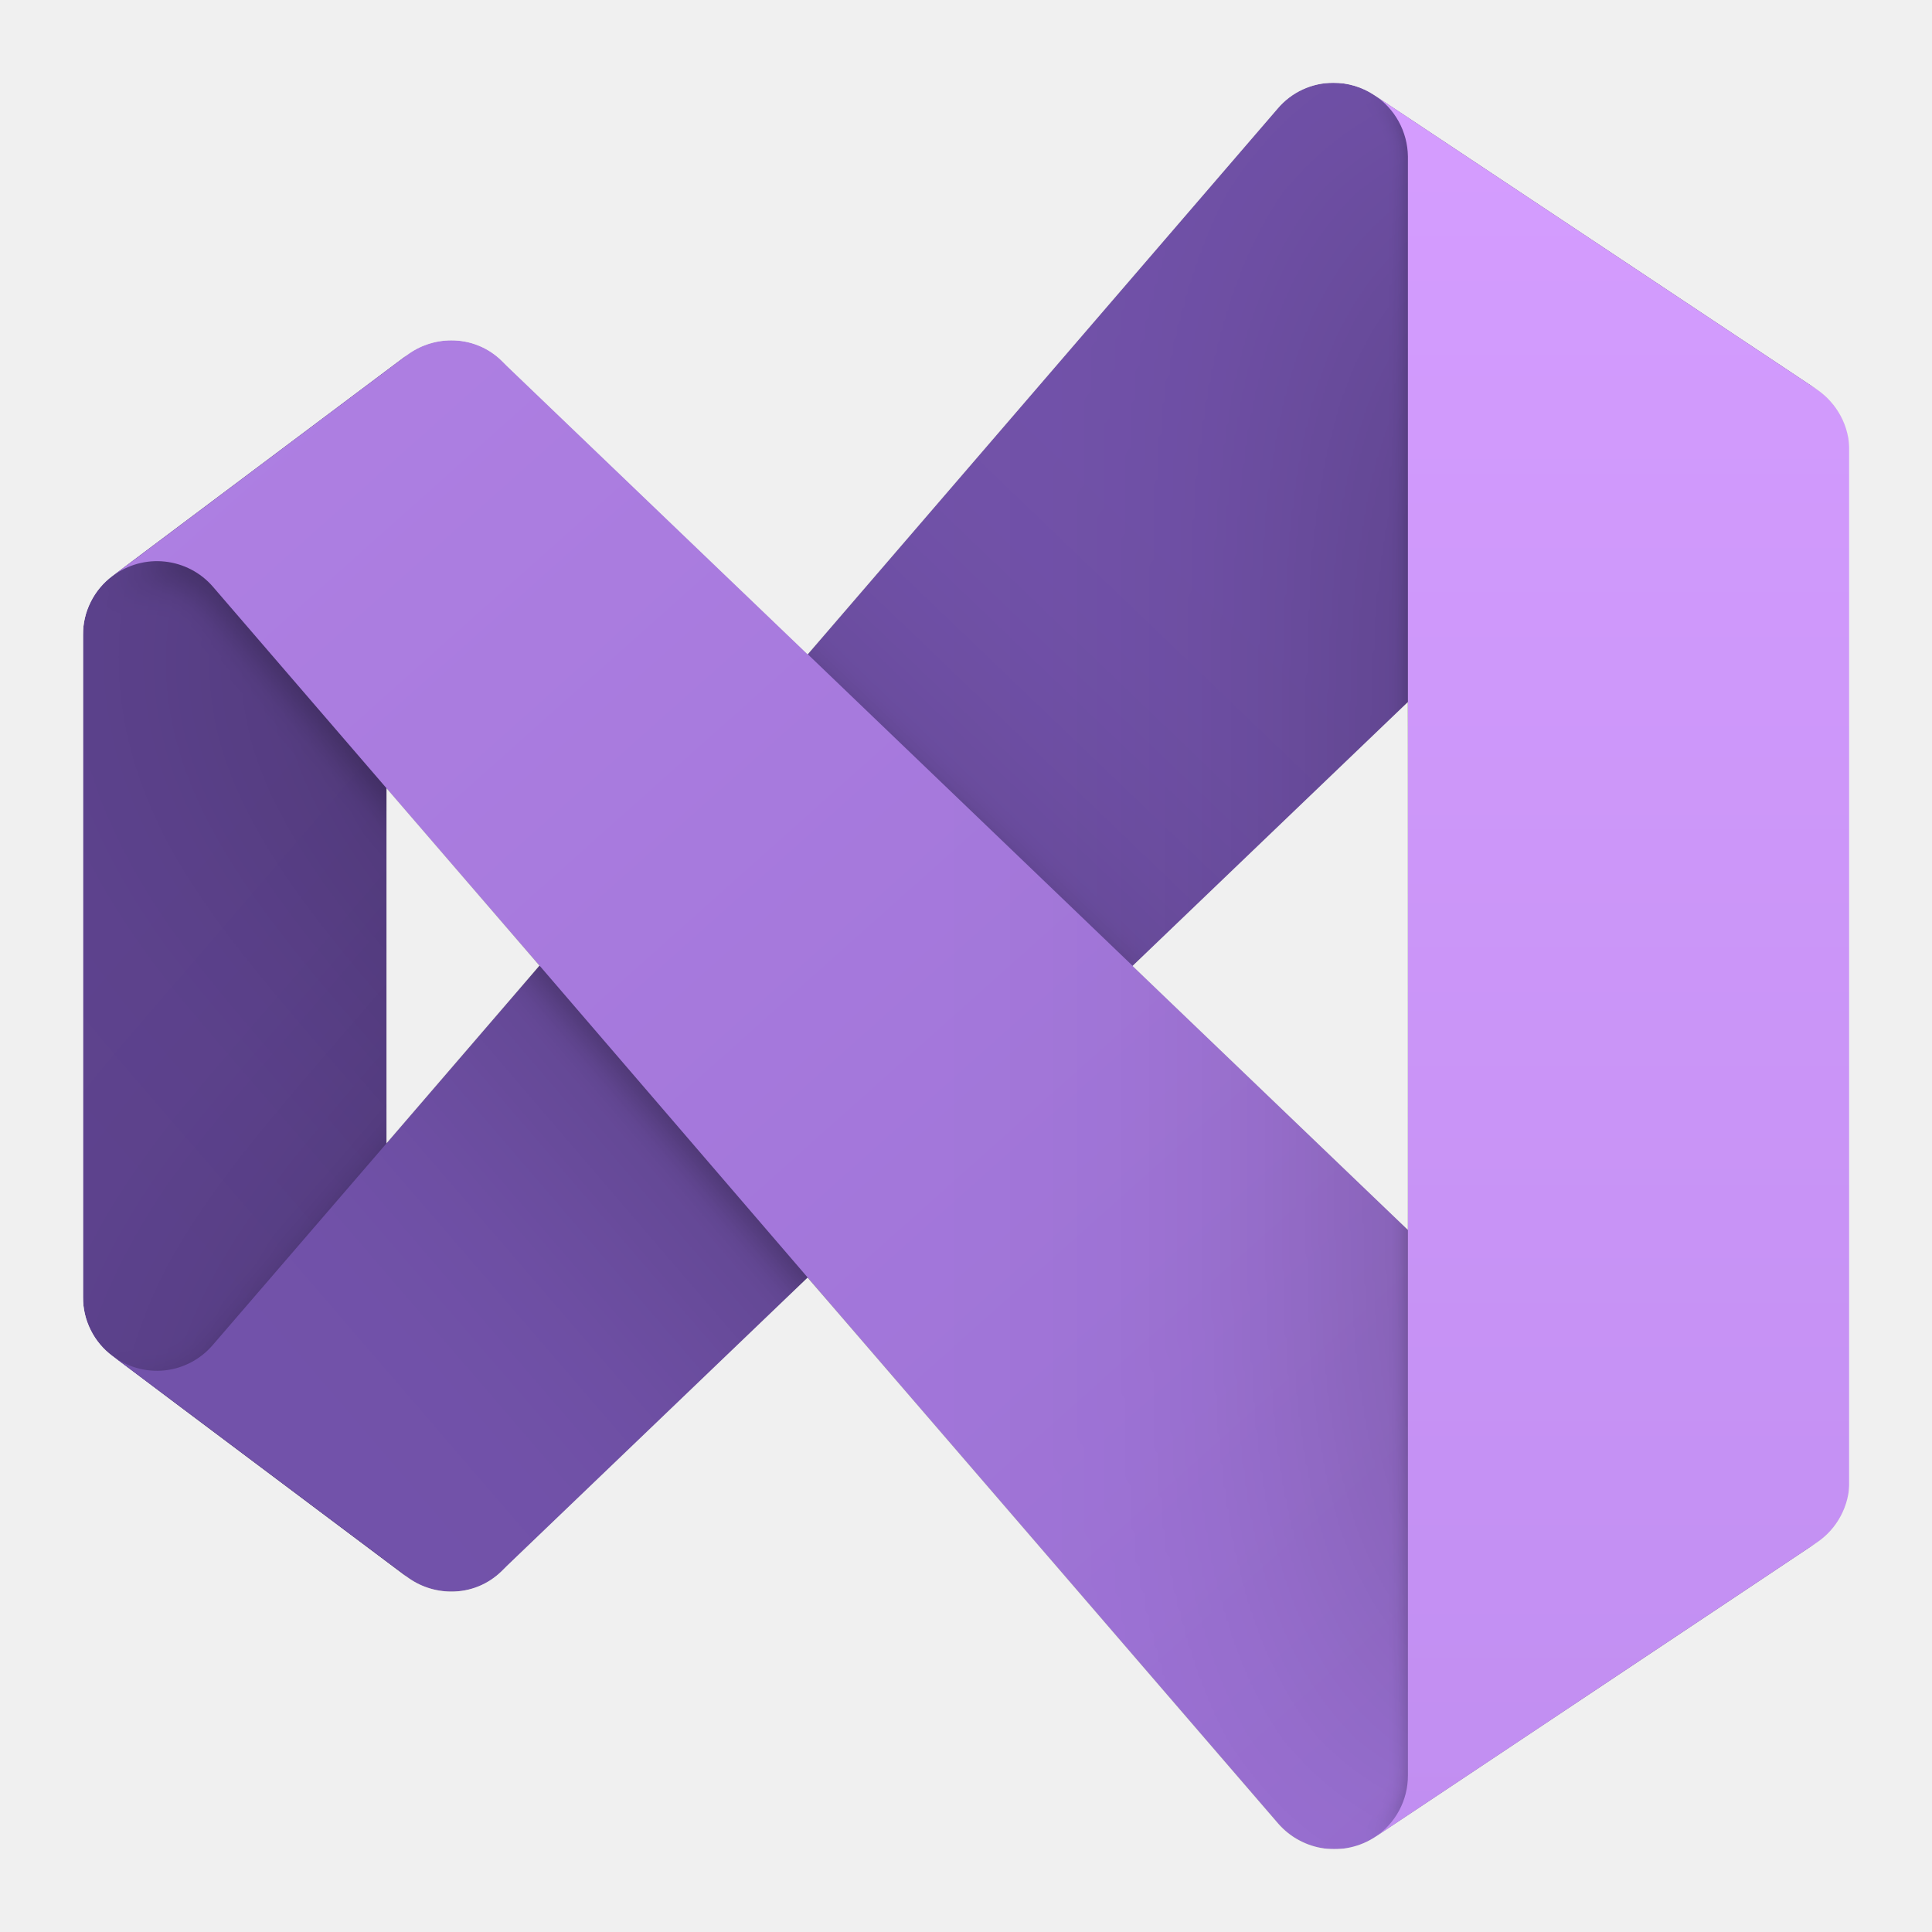
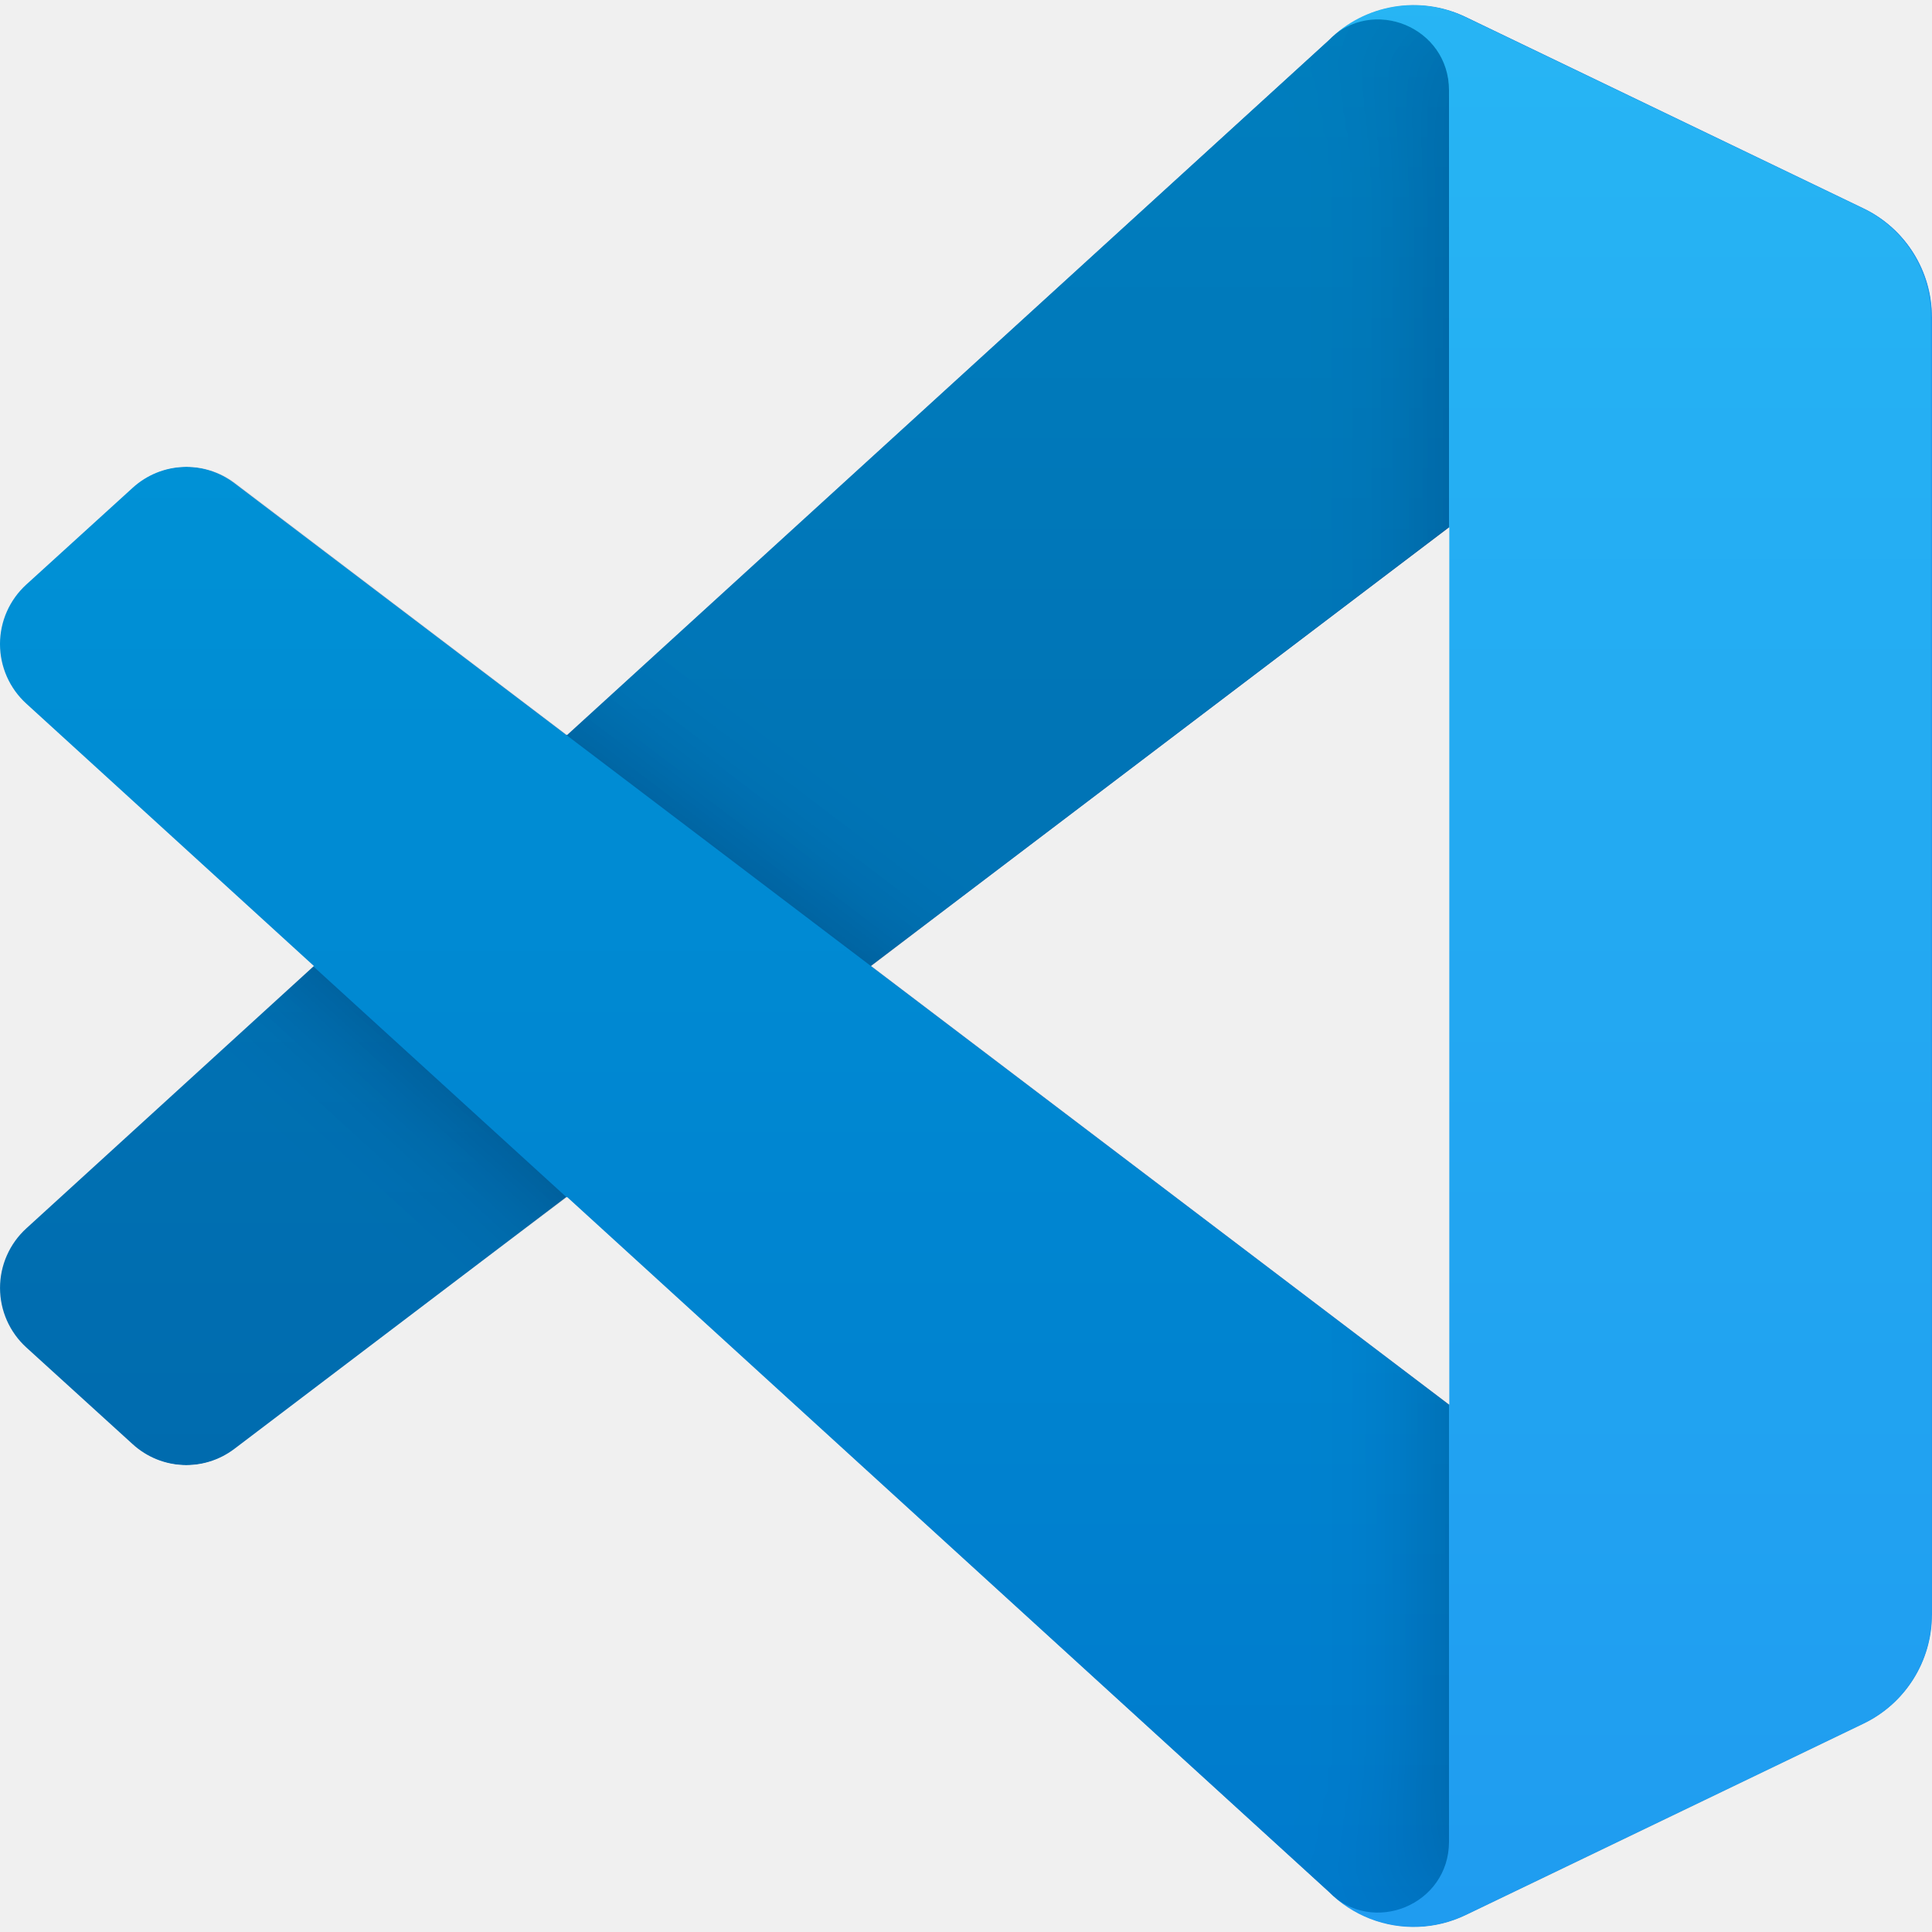
- <svg xmlns="http://www.w3.org/2000/svg" width="30" height="30" viewBox="0 0 30 30" fill="none">
-   <g clip-path="url(#clip0_1147_114823)">
-     <g clip-path="url(#clip1_1147_114823)">
-       <mask id="mask0_1147_114823" style="mask-type:alpha" maskUnits="userSpaceOnUse" x="1" y="1" width="28" height="28">
-         <path d="M6.317 24.485L1.746 21.056C1.604 20.951 1.488 20.813 1.409 20.654C1.329 20.495 1.288 20.32 1.289 20.142V9.857C1.288 9.679 1.329 9.504 1.409 9.345C1.488 9.186 1.604 9.048 1.746 8.942L6.317 5.514C6.195 5.629 6.102 5.773 6.047 5.932C5.992 6.091 5.977 6.262 6.003 6.428V23.571C5.977 23.737 5.992 23.908 6.047 24.067C6.102 24.226 6.195 24.37 6.317 24.485Z" fill="white" />
-         <path d="M28.209 6.045C28.021 5.922 27.8 5.856 27.575 5.857C27.429 5.856 27.284 5.883 27.148 5.938C27.013 5.993 26.89 6.074 26.786 6.176L26.706 6.257L17.586 14.999L12.54 19.839L7.872 24.314L7.792 24.394C7.688 24.496 7.565 24.578 7.429 24.633C7.294 24.688 7.149 24.715 7.003 24.714C6.756 24.713 6.515 24.633 6.317 24.485L1.746 21.056C1.979 21.231 2.269 21.31 2.557 21.279C2.846 21.247 3.112 21.106 3.3 20.885L8.375 14.994L12.54 10.16L19.838 1.685C19.944 1.56 20.076 1.459 20.225 1.39C20.374 1.321 20.536 1.285 20.7 1.285C20.926 1.284 21.146 1.35 21.335 1.474L28.209 6.045Z" fill="white" />
-         <path d="M28.209 23.954L21.352 28.525C21.119 28.677 20.838 28.741 20.562 28.703C20.286 28.665 20.033 28.529 19.849 28.319L12.54 19.839L8.375 14.994L3.3 9.108C3.11 8.889 2.844 8.751 2.556 8.72C2.268 8.689 1.978 8.769 1.746 8.942L6.317 5.514C6.515 5.366 6.756 5.285 7.003 5.285C7.149 5.284 7.294 5.311 7.429 5.366C7.565 5.421 7.688 5.502 7.792 5.605L7.872 5.685L12.54 10.16L17.586 14.999L26.706 23.742L26.786 23.822C26.89 23.925 27.013 24.006 27.148 24.061C27.284 24.116 27.429 24.143 27.575 24.142C27.8 24.143 28.021 24.077 28.209 23.954Z" fill="white" />
-         <path d="M28.718 6.999V23C28.718 23.188 28.672 23.374 28.583 23.54C28.494 23.707 28.366 23.849 28.209 23.954L21.352 28.525C21.509 28.42 21.637 28.278 21.726 28.112C21.814 27.945 21.861 27.759 21.86 27.571V2.428C21.858 2.238 21.809 2.052 21.717 1.885C21.625 1.719 21.494 1.577 21.335 1.474L28.209 6.045C28.365 6.151 28.493 6.293 28.582 6.459C28.671 6.625 28.717 6.811 28.718 6.999Z" fill="white" />
-       </mask>
-       <g mask="url(#mask0_1147_114823)">
-         <path d="M6.317 24.486L1.746 21.057C1.604 20.951 1.488 20.814 1.409 20.655C1.329 20.496 1.288 20.321 1.289 20.143V9.857C1.288 9.68 1.329 9.505 1.409 9.346C1.488 9.187 1.604 9.049 1.746 8.943L6.317 5.515C6.195 5.63 6.102 5.773 6.047 5.933C5.992 6.092 5.977 6.262 6.003 6.429V23.572C5.977 23.738 5.992 23.908 6.047 24.068C6.102 24.227 6.195 24.37 6.317 24.486Z" fill="#5E438F" />
-         <g filter="url(#filter0_dd_1147_114823)">
-           <path d="M28.213 6.045C28.024 5.922 27.804 5.856 27.578 5.857C27.432 5.856 27.288 5.883 27.152 5.938C27.017 5.993 26.894 6.074 26.79 6.176L26.71 6.257L21.853 10.914L17.59 14.999L12.544 19.839L7.876 24.314L7.795 24.394C7.692 24.496 7.568 24.578 7.433 24.633C7.298 24.688 7.153 24.715 7.007 24.714C6.76 24.713 6.519 24.633 6.321 24.485L1.75 21.056C1.982 21.231 2.272 21.31 2.561 21.279C2.85 21.247 3.115 21.106 3.304 20.885L5.864 17.914L8.378 14.994L12.544 10.16L19.841 1.685C19.947 1.56 20.079 1.459 20.228 1.39C20.377 1.321 20.54 1.285 20.704 1.285C20.929 1.284 21.15 1.35 21.338 1.474L28.213 6.045Z" fill="url(#paint0_linear_1147_114823)" />
-         </g>
-         <g filter="url(#filter1_dd_1147_114823)">
-           <path d="M28.213 23.954L21.355 28.525C21.122 28.678 20.842 28.741 20.566 28.703C20.29 28.665 20.037 28.529 19.853 28.32L12.544 19.84L8.378 14.994L5.864 12.08L3.304 9.108C3.114 8.889 2.848 8.751 2.559 8.72C2.271 8.689 1.982 8.769 1.75 8.943L6.321 5.514C6.519 5.366 6.76 5.286 7.007 5.285C7.153 5.284 7.298 5.312 7.433 5.367C7.568 5.421 7.692 5.503 7.795 5.605L7.876 5.685L12.544 10.16L17.59 15L21.859 19.091L26.71 23.742L26.79 23.823C26.894 23.925 27.017 24.006 27.152 24.061C27.288 24.116 27.432 24.143 27.578 24.142C27.804 24.143 28.024 24.078 28.213 23.954Z" fill="url(#paint1_linear_1147_114823)" />
-         </g>
-         <g filter="url(#filter2_dd_1147_114823)">
-           <path d="M28.719 6.999V23C28.719 23.188 28.673 23.374 28.584 23.54C28.495 23.707 28.367 23.849 28.21 23.953L21.353 28.525C21.51 28.42 21.638 28.278 21.727 28.111C21.816 27.945 21.862 27.759 21.862 27.571V2.428C21.859 2.238 21.81 2.052 21.718 1.885C21.627 1.719 21.495 1.577 21.336 1.474L28.21 6.045C28.366 6.151 28.495 6.293 28.583 6.459C28.672 6.625 28.719 6.811 28.719 6.999Z" fill="url(#paint2_linear_1147_114823)" />
-         </g>
-       </g>
+ <svg xmlns="http://www.w3.org/2000/svg" viewBox="0 0 128 128">
+   <mask id="a" width="128" height="128" x="0" y="0" maskUnits="userSpaceOnUse" style="mask-type:alpha">
+     <path fill="#fff" fill-rule="evenodd" d="M90.767 127.126a7.968 7.968 0 0 0 6.35-.244l26.353-12.681a8 8 0 0 0 4.53-7.209V21.009a8 8 0 0 0-4.53-7.21L97.117 1.12a7.97 7.97 0 0 0-9.093 1.548l-50.45 46.026L15.6 32.013a5.328 5.328 0 0 0-6.807.302l-7.048 6.411a5.335 5.335 0 0 0-.006 7.888L20.796 64 1.74 81.387a5.336 5.336 0 0 0 .006 7.887l7.048 6.411a5.327 5.327 0 0 0 6.807.303l21.974-16.68 50.45 46.025a7.96 7.96 0 0 0 2.743 1.793Zm5.252-92.183L57.74 64l38.28 29.058V34.943Z" clip-rule="evenodd" />
+   </mask>
+   <g mask="url(#a)">
+     <path fill="#0065A9" d="M123.471 13.82 97.097 1.12A7.973 7.973 0 0 0 88 2.668L1.662 81.387a5.333 5.333 0 0 0 .006 7.887l7.052 6.411a5.333 5.333 0 0 0 6.811.303l103.971-78.875c3.488-2.646 8.498-.158 8.498 4.22v-.306a8.001 8.001 0 0 0-4.529-7.208Z" />
+     <g filter="url(#b)">
+       <path fill="#007ACC" d="m123.471 114.181-26.374 12.698A7.973 7.973 0 0 1 88 125.333L1.662 46.613a5.333 5.333 0 0 1 .006-7.887l7.052-6.411a5.333 5.333 0 0 1 6.811-.303l103.971 78.874c3.488 2.647 8.498.159 8.498-4.219v.306a8.001 8.001 0 0 1-4.529 7.208Z" />
    </g>
+     <g filter="url(#c)">
+       <path fill="#1F9CF0" d="M97.098 126.882A7.977 7.977 0 0 1 88 125.333c2.952 2.952 8 .861 8-3.314V5.98c0-4.175-5.048-6.266-8-3.313a7.977 7.977 0 0 1 9.098-1.549L123.467 13.8A8 8 0 0 1 128 21.01v85.982a8 8 0 0 1-4.533 7.21l-26.369 12.681Z" />
+     </g>
+     <path fill="url(#d)" fill-rule="evenodd" d="M90.69 127.126a7.968 7.968 0 0 0 6.349-.244l26.353-12.681a8 8 0 0 0 4.53-7.21V21.009a8 8 0 0 0-4.53-7.21L97.039 1.12a7.97 7.97 0 0 0-9.093 1.548l-50.45 46.026-21.974-16.68a5.328 5.328 0 0 0-6.807.302l-7.048 6.411a5.336 5.336 0 0 0-.006 7.888L20.718 64 1.662 81.386a5.335 5.335 0 0 0 .006 7.888l7.048 6.411a5.328 5.328 0 0 0 6.807.303l21.975-16.681 50.45 46.026a7.959 7.959 0 0 0 2.742 1.793Zm5.252-92.184L57.662 64l38.28 29.057V34.943Z" clip-rule="evenodd" opacity="0.25" style="mix-blend-mode:overlay" />
  </g>
  <defs>
-     <filter id="filter0_dd_1147_114823" x="-3.736" y="-2.829" width="37.432" height="34.4" filterUnits="userSpaceOnUse" color-interpolation-filters="sRGB">
+     <filter id="b" width="144.744" height="113.408" x="-8.411" y="22.594" color-interpolation-filters="sRGB" filterUnits="userSpaceOnUse">
      <feFlood flood-opacity="0" result="BackgroundImageFix" />
-       <feColorMatrix in="SourceAlpha" type="matrix" values="0 0 0 0 0 0 0 0 0 0 0 0 0 0 0 0 0 0 127 0" result="hardAlpha" />
-       <feOffset dy="0.261" />
-       <feGaussianBlur stdDeviation="0.261" />
-       <feColorMatrix type="matrix" values="0 0 0 0 0 0 0 0 0 0 0 0 0 0 0 0 0 0 0.24 0" />
-       <feBlend mode="normal" in2="BackgroundImageFix" result="effect1_dropShadow_1147_114823" />
-       <feColorMatrix in="SourceAlpha" type="matrix" values="0 0 0 0 0 0 0 0 0 0 0 0 0 0 0 0 0 0 127 0" result="hardAlpha" />
-       <feOffset dy="1.371" />
-       <feGaussianBlur stdDeviation="2.743" />
-       <feColorMatrix type="matrix" values="0 0 0 0 0 0 0 0 0 0 0 0 0 0 0 0 0 0 0.22 0" />
-       <feBlend mode="normal" in2="effect1_dropShadow_1147_114823" result="effect2_dropShadow_1147_114823" />
-       <feBlend mode="normal" in="SourceGraphic" in2="effect2_dropShadow_1147_114823" result="shape" />
+       <feColorMatrix in="SourceAlpha" result="hardAlpha" values="0 0 0 0 0 0 0 0 0 0 0 0 0 0 0 0 0 0 127 0" />
+       <feOffset />
+       <feGaussianBlur stdDeviation="4.167" />
+       <feColorMatrix values="0 0 0 0 0 0 0 0 0 0 0 0 0 0 0 0 0 0 0.25 0" />
+       <feBlend in2="BackgroundImageFix" mode="overlay" result="effect1_dropShadow_1_36" />
+       <feBlend in="SourceGraphic" in2="effect1_dropShadow_1_36" result="shape" />
    </filter>
-     <filter id="filter1_dd_1147_114823" x="-3.736" y="1.171" width="37.432" height="34.4" filterUnits="userSpaceOnUse" color-interpolation-filters="sRGB">
+     <filter id="c" width="56.667" height="144.007" x="79.667" y="-8.004" color-interpolation-filters="sRGB" filterUnits="userSpaceOnUse">
      <feFlood flood-opacity="0" result="BackgroundImageFix" />
-       <feColorMatrix in="SourceAlpha" type="matrix" values="0 0 0 0 0 0 0 0 0 0 0 0 0 0 0 0 0 0 127 0" result="hardAlpha" />
-       <feOffset dy="0.261" />
-       <feGaussianBlur stdDeviation="0.261" />
-       <feColorMatrix type="matrix" values="0 0 0 0 0 0 0 0 0 0 0 0 0 0 0 0 0 0 0.24 0" />
-       <feBlend mode="normal" in2="BackgroundImageFix" result="effect1_dropShadow_1147_114823" />
-       <feColorMatrix in="SourceAlpha" type="matrix" values="0 0 0 0 0 0 0 0 0 0 0 0 0 0 0 0 0 0 127 0" result="hardAlpha" />
-       <feOffset dy="1.371" />
-       <feGaussianBlur stdDeviation="2.743" />
-       <feColorMatrix type="matrix" values="0 0 0 0 0 0 0 0 0 0 0 0 0 0 0 0 0 0 0.22 0" />
-       <feBlend mode="normal" in2="effect1_dropShadow_1147_114823" result="effect2_dropShadow_1147_114823" />
-       <feBlend mode="normal" in="SourceGraphic" in2="effect2_dropShadow_1147_114823" result="shape" />
+       <feColorMatrix in="SourceAlpha" result="hardAlpha" values="0 0 0 0 0 0 0 0 0 0 0 0 0 0 0 0 0 0 127 0" />
+       <feOffset />
+       <feGaussianBlur stdDeviation="4.167" />
+       <feColorMatrix values="0 0 0 0 0 0 0 0 0 0 0 0 0 0 0 0 0 0 0.25 0" />
+       <feBlend in2="BackgroundImageFix" mode="overlay" result="effect1_dropShadow_1_36" />
+       <feBlend in="SourceGraphic" in2="effect1_dropShadow_1_36" result="shape" />
    </filter>
-     <filter id="filter2_dd_1147_114823" x="4.879" y="-14.983" width="40.297" height="59.966" filterUnits="userSpaceOnUse" color-interpolation-filters="sRGB">
-       <feFlood flood-opacity="0" result="BackgroundImageFix" />
-       <feColorMatrix in="SourceAlpha" type="matrix" values="0 0 0 0 0 0 0 0 0 0 0 0 0 0 0 0 0 0 127 0" result="hardAlpha" />
-       <feOffset />
-       <feGaussianBlur stdDeviation="0.137" />
-       <feColorMatrix type="matrix" values="0 0 0 0 0 0 0 0 0 0 0 0 0 0 0 0 0 0 0.24 0" />
-       <feBlend mode="normal" in2="BackgroundImageFix" result="effect1_dropShadow_1147_114823" />
-       <feColorMatrix in="SourceAlpha" type="matrix" values="0 0 0 0 0 0 0 0 0 0 0 0 0 0 0 0 0 0 127 0" result="hardAlpha" />
-       <feOffset />
-       <feGaussianBlur stdDeviation="8.229" />
-       <feColorMatrix type="matrix" values="0 0 0 0 0 0 0 0 0 0 0 0 0 0 0 0 0 0 0.3 0" />
-       <feBlend mode="normal" in2="effect1_dropShadow_1147_114823" result="effect2_dropShadow_1147_114823" />
-       <feBlend mode="normal" in="SourceGraphic" in2="effect2_dropShadow_1147_114823" result="shape" />
-     </filter>
-     <linearGradient id="paint0_linear_1147_114823" x1="23.578" y1="1.285" x2="3.211" y2="21.784" gradientUnits="userSpaceOnUse">
-       <stop stop-color="#7252AA" />
-       <stop offset="1" stop-color="#7252AA" />
+     <linearGradient id="d" x1="63.922" x2="63.922" y1="0.33" y2="127.67" gradientUnits="userSpaceOnUse">
+       <stop stop-color="#fff" />
+       <stop offset="1" stop-color="#fff" stop-opacity="0" />
    </linearGradient>
-     <linearGradient id="paint1_linear_1147_114823" x1="3.864" y1="6.285" x2="23.007" y2="27.713" gradientUnits="userSpaceOnUse">
-       <stop stop-color="#AE7FE2" />
-       <stop offset="1" stop-color="#9A70D4" />
-     </linearGradient>
-     <linearGradient id="paint2_linear_1147_114823" x1="24.946" y1="0.922" x2="24.946" y2="28.502" gradientUnits="userSpaceOnUse">
-       <stop stop-color="#D59DFF" />
-       <stop offset="1" stop-color="#C18EF1" />
-     </linearGradient>
-     <clipPath id="clip0_1147_114823">
-       <rect width="27.429" height="27.429" fill="white" transform="translate(1.28516 1.28516)" />
-     </clipPath>
-     <clipPath id="clip1_1147_114823">
-       <rect width="27.429" height="27.429" fill="white" transform="translate(1.28516 1.28516)" />
-     </clipPath>
  </defs>
</svg>
